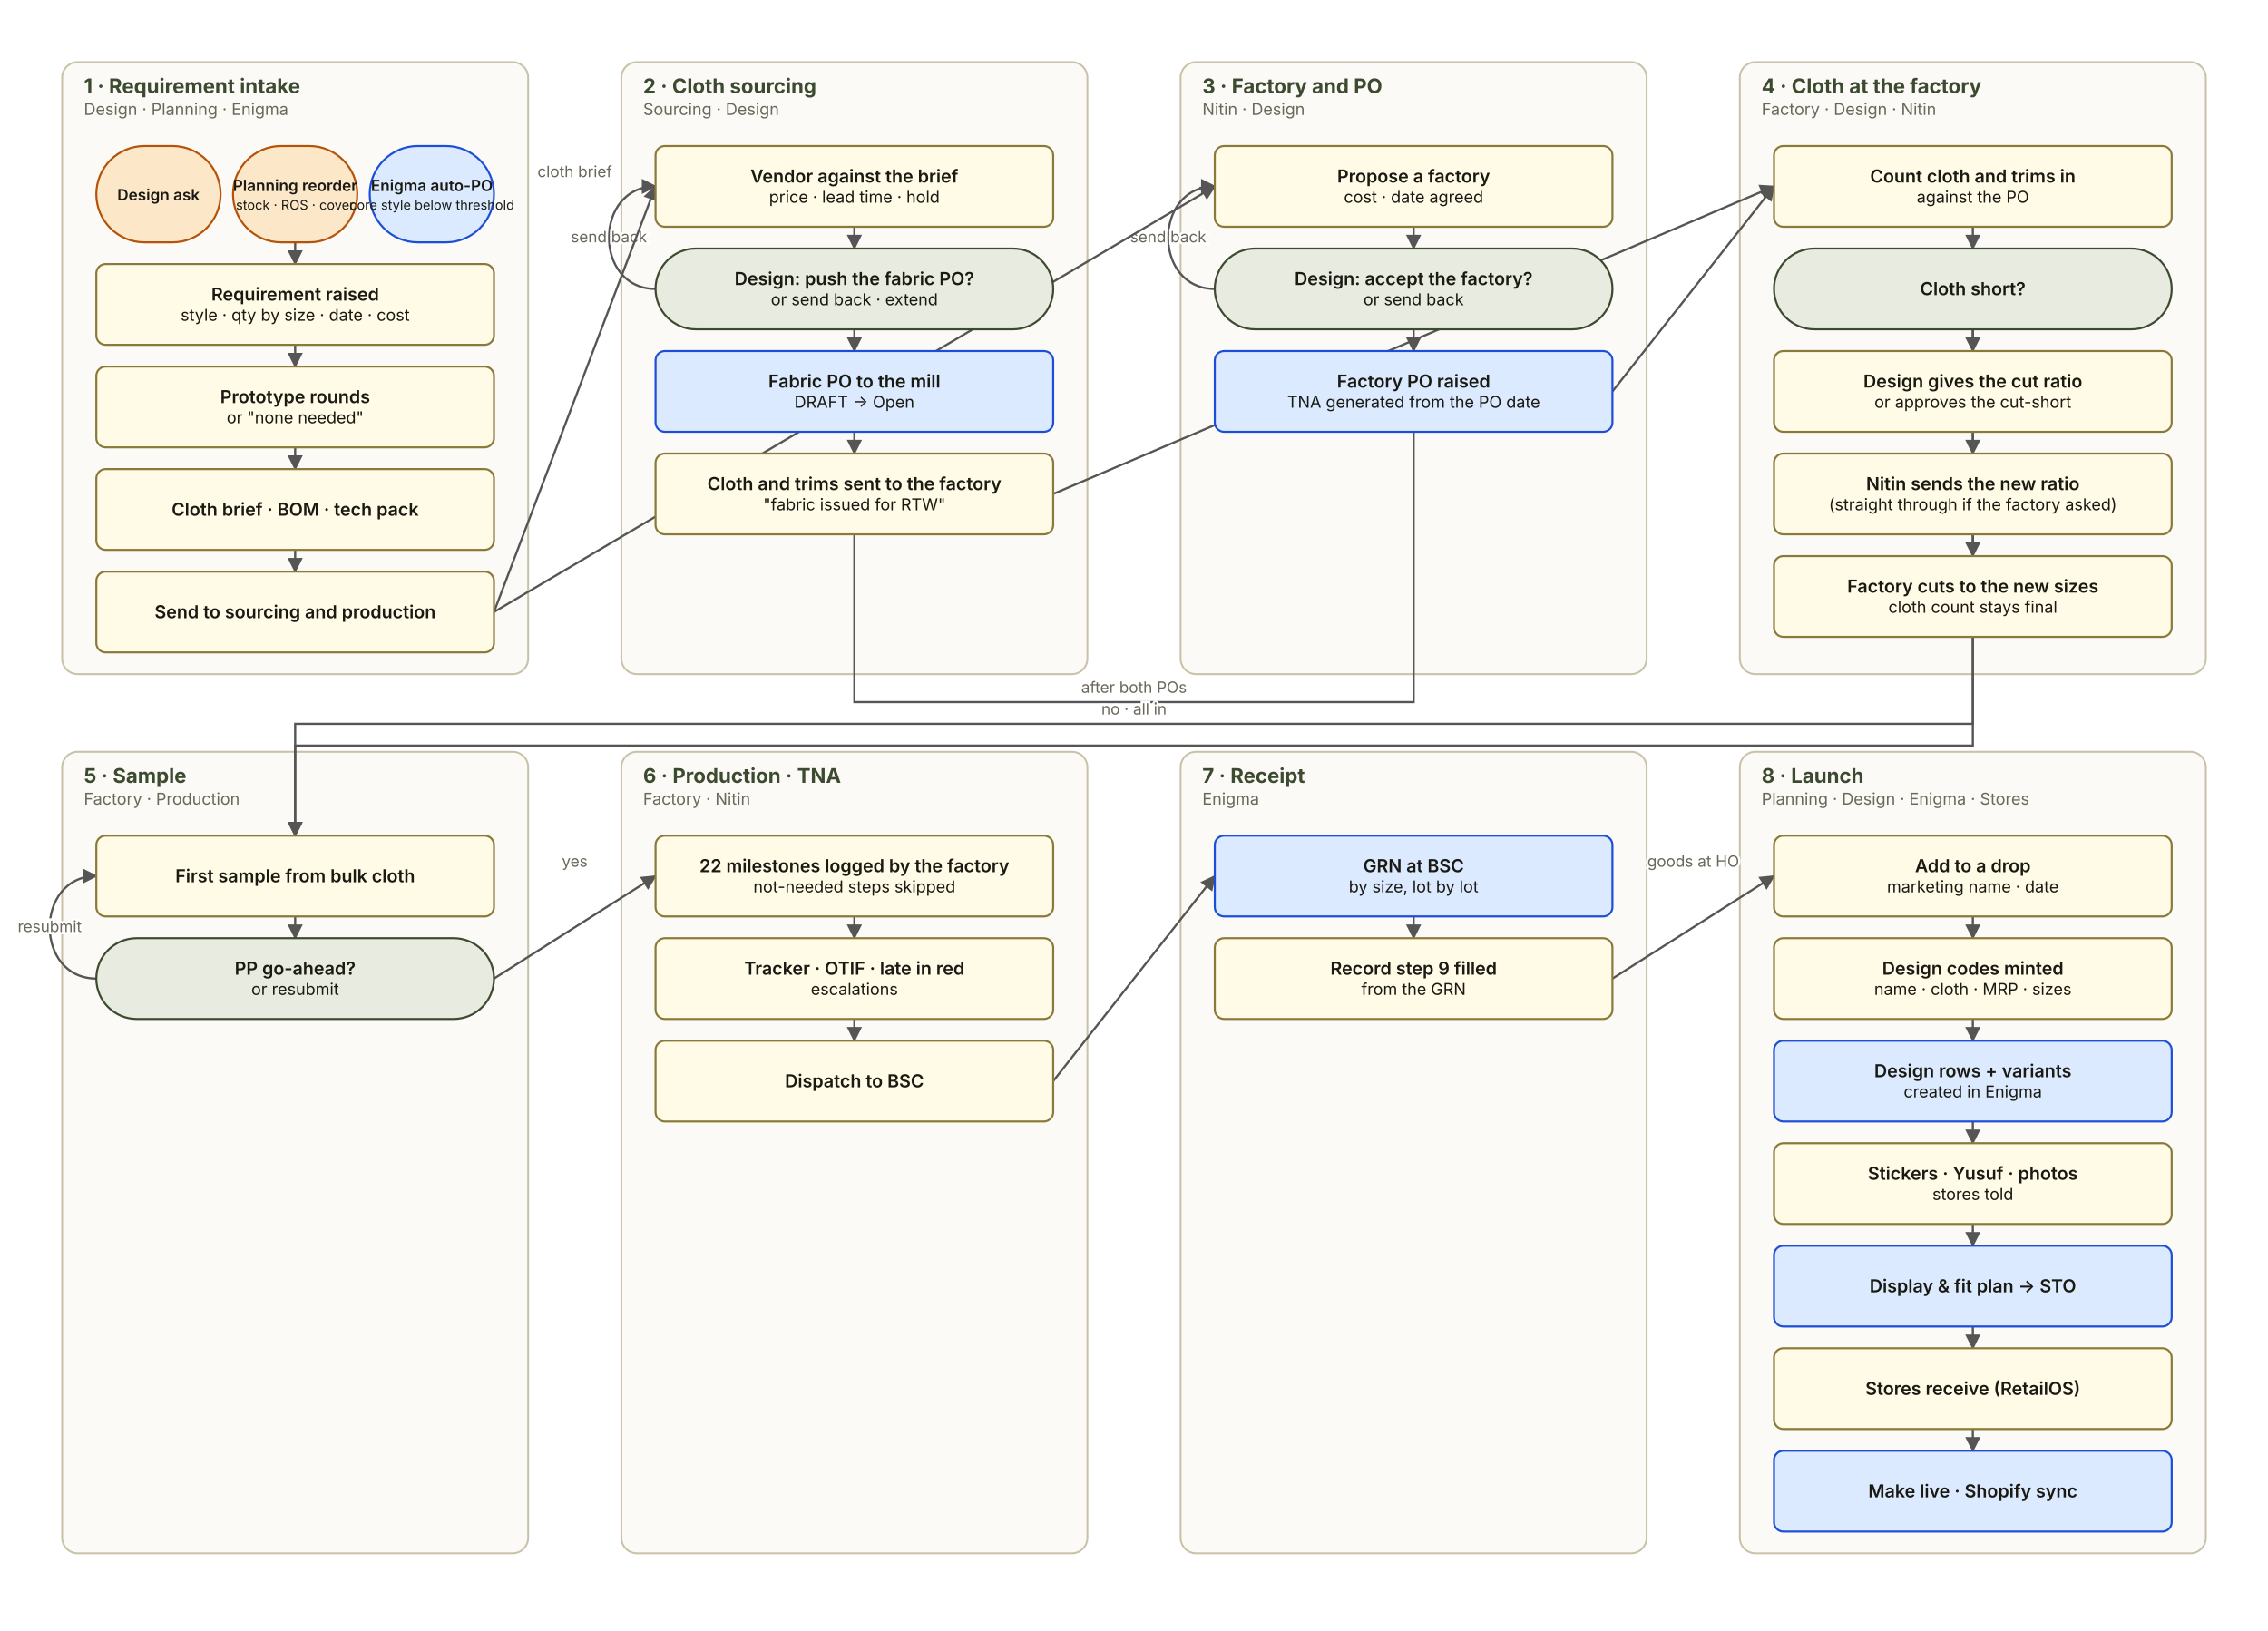
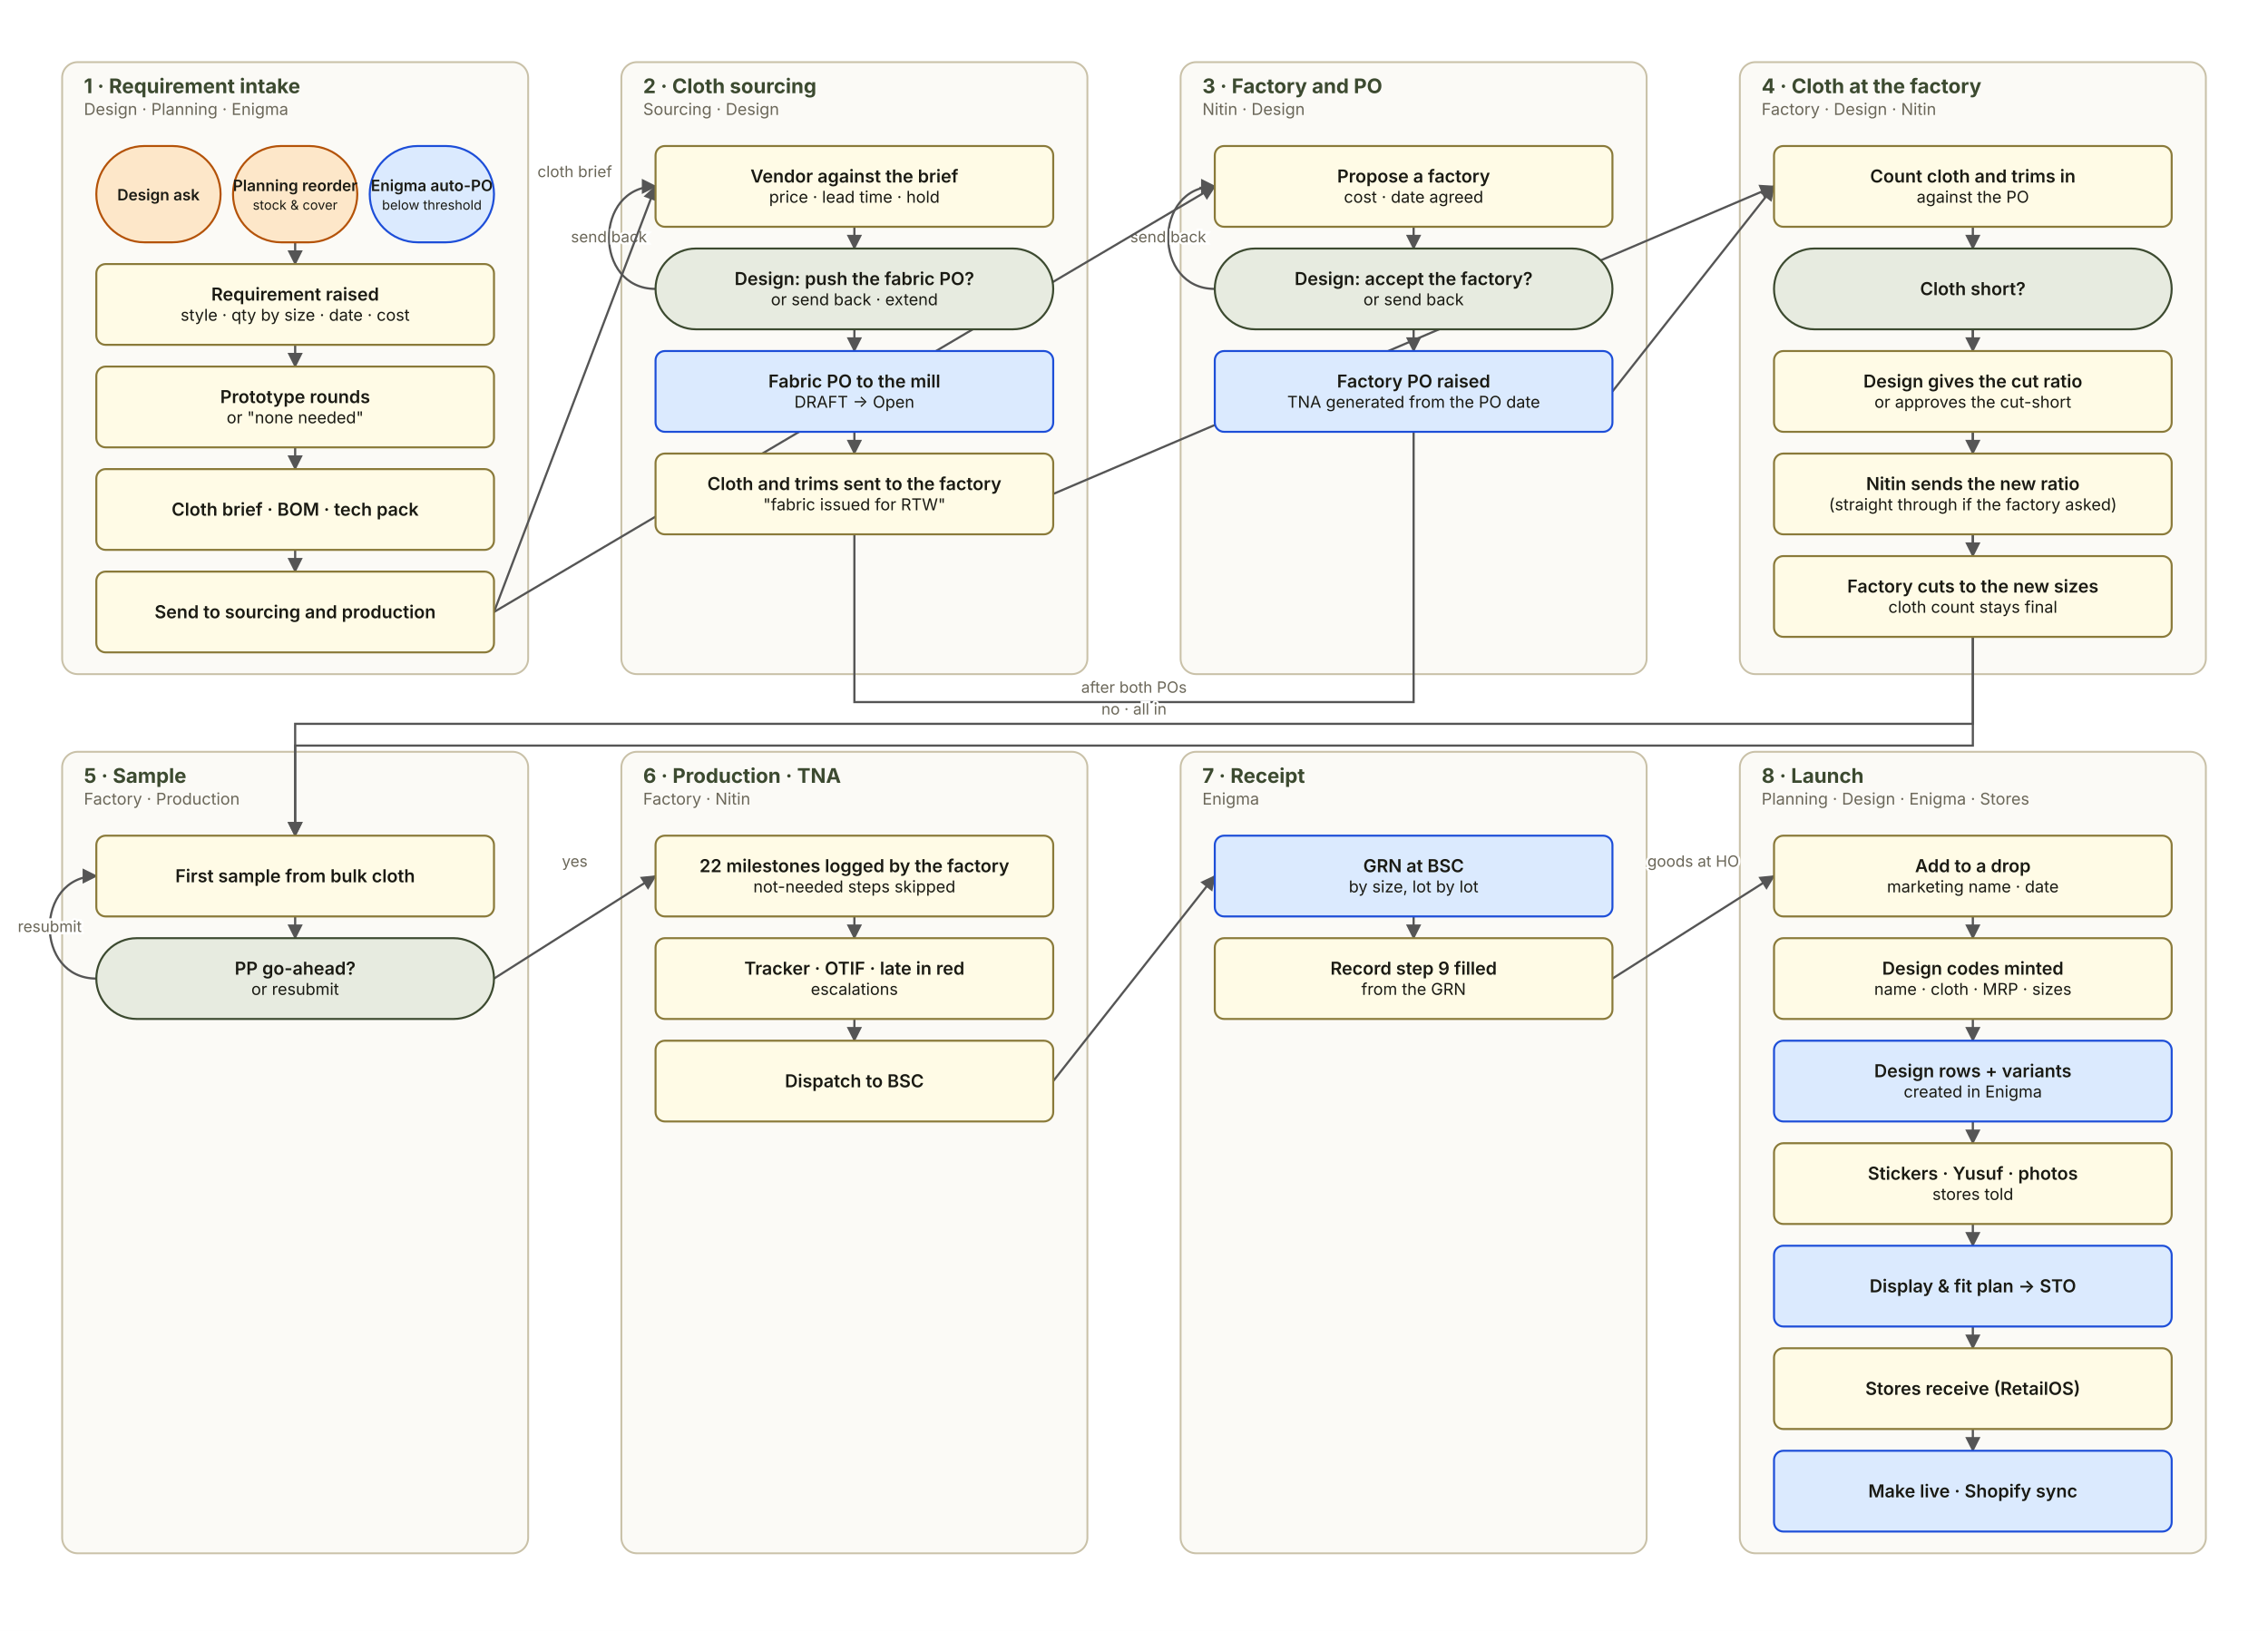
<svg xmlns="http://www.w3.org/2000/svg" viewBox="0 0 1460 1050" width="1460" height="1050" font-family="Inter, Helvetica, Arial, sans-serif">
  <defs>
    <marker id="a" viewBox="0 0 10 10" refX="9" refY="5" markerWidth="7" markerHeight="7" orient="auto-start-reverse">
      <path d="M0 0L10 5L0 10z" fill="#555" />
    </marker>
  </defs>
  <rect width="1460" height="1050" fill="#fff" />
  <rect x="40" y="40" width="300" height="394" rx="10" fill="#fbfaf6" stroke="#c9c1a8" stroke-width="1.2" />
  <text x="54" y="60" font-size="13" font-weight="700" fill="#3c4a30">1 · Requirement intake</text>
  <text x="54" y="74" font-size="10.5" fill="#6b6759">Design · Planning · Enigma</text>
  <rect x="400" y="40" width="300" height="394" rx="10" fill="#fbfaf6" stroke="#c9c1a8" stroke-width="1.2" />
  <text x="414" y="60" font-size="13" font-weight="700" fill="#3c4a30">2 · Cloth sourcing</text>
  <text x="414" y="74" font-size="10.5" fill="#6b6759">Sourcing · Design</text>
  <rect x="760" y="40" width="300" height="394" rx="10" fill="#fbfaf6" stroke="#c9c1a8" stroke-width="1.2" />
  <text x="774" y="60" font-size="13" font-weight="700" fill="#3c4a30">3 · Factory and PO</text>
  <text x="774" y="74" font-size="10.5" fill="#6b6759">Nitin · Design</text>
  <rect x="1120" y="40" width="300" height="394" rx="10" fill="#fbfaf6" stroke="#c9c1a8" stroke-width="1.2" />
  <text x="1134" y="60" font-size="13" font-weight="700" fill="#3c4a30">4 · Cloth at the factory</text>
  <text x="1134" y="74" font-size="10.5" fill="#6b6759">Factory · Design · Nitin</text>
  <rect x="40" y="484" width="300" height="516" rx="10" fill="#fbfaf6" stroke="#c9c1a8" stroke-width="1.2" />
  <text x="54" y="504" font-size="13" font-weight="700" fill="#3c4a30">5 · Sample</text>
  <text x="54" y="518" font-size="10.5" fill="#6b6759">Factory · Production</text>
  <rect x="400" y="484" width="300" height="516" rx="10" fill="#fbfaf6" stroke="#c9c1a8" stroke-width="1.2" />
  <text x="414" y="504" font-size="13" font-weight="700" fill="#3c4a30">6 · Production · TNA</text>
  <text x="414" y="518" font-size="10.5" fill="#6b6759">Factory · Nitin</text>
  <rect x="760" y="484" width="300" height="516" rx="10" fill="#fbfaf6" stroke="#c9c1a8" stroke-width="1.2" />
  <text x="774" y="504" font-size="13" font-weight="700" fill="#3c4a30">7 · Receipt</text>
  <text x="774" y="518" font-size="10.5" fill="#6b6759">Enigma</text>
  <rect x="1120" y="484" width="300" height="516" rx="10" fill="#fbfaf6" stroke="#c9c1a8" stroke-width="1.2" />
  <text x="1134" y="504" font-size="13" font-weight="700" fill="#3c4a30">8 · Launch</text>
  <text x="1134" y="518" font-size="10.5" fill="#6b6759">Planning · Design · Enigma · Stores</text>
  <path d="M190.0 156L190.0 170" fill="none" stroke="#555" stroke-width="1.4" marker-end="url(#a)" />
  <path d="M190.0 222L190.0 236" fill="none" stroke="#555" stroke-width="1.4" marker-end="url(#a)" />
  <path d="M190.0 288L190.0 302" fill="none" stroke="#555" stroke-width="1.4" marker-end="url(#a)" />
  <path d="M190.0 354L190.0 368" fill="none" stroke="#555" stroke-width="1.4" marker-end="url(#a)" />
  <path d="M550.0 146L550.0 160" fill="none" stroke="#555" stroke-width="1.4" marker-end="url(#a)" />
  <path d="M550.0 212L550.0 226" fill="none" stroke="#555" stroke-width="1.4" marker-end="url(#a)" />
  <path d="M550.0 278L550.0 292" fill="none" stroke="#555" stroke-width="1.4" marker-end="url(#a)" />
  <path d="M910.0 146L910.0 160" fill="none" stroke="#555" stroke-width="1.4" marker-end="url(#a)" />
  <path d="M910.0 212L910.0 226" fill="none" stroke="#555" stroke-width="1.4" marker-end="url(#a)" />
  <path d="M1270.0 146L1270.0 160" fill="none" stroke="#555" stroke-width="1.4" marker-end="url(#a)" />
  <path d="M1270.0 212L1270.0 226" fill="none" stroke="#555" stroke-width="1.4" marker-end="url(#a)" />
  <path d="M1270.0 278L1270.0 292" fill="none" stroke="#555" stroke-width="1.4" marker-end="url(#a)" />
  <path d="M1270.0 344L1270.0 358" fill="none" stroke="#555" stroke-width="1.4" marker-end="url(#a)" />
  <path d="M190.0 590L190.0 604" fill="none" stroke="#555" stroke-width="1.4" marker-end="url(#a)" />
  <path d="M550.0 590L550.0 604" fill="none" stroke="#555" stroke-width="1.4" marker-end="url(#a)" />
  <path d="M550.0 656L550.0 670" fill="none" stroke="#555" stroke-width="1.4" marker-end="url(#a)" />
  <path d="M910.0 590L910.0 604" fill="none" stroke="#555" stroke-width="1.4" marker-end="url(#a)" />
  <path d="M1270.0 590L1270.0 604" fill="none" stroke="#555" stroke-width="1.4" marker-end="url(#a)" />
  <path d="M1270.0 656L1270.0 670" fill="none" stroke="#555" stroke-width="1.4" marker-end="url(#a)" />
  <path d="M1270.0 722L1270.0 736" fill="none" stroke="#555" stroke-width="1.4" marker-end="url(#a)" />
  <path d="M1270.0 788L1270.0 802" fill="none" stroke="#555" stroke-width="1.4" marker-end="url(#a)" />
  <path d="M1270.0 854L1270.0 868" fill="none" stroke="#555" stroke-width="1.4" marker-end="url(#a)" />
  <path d="M1270.0 920L1270.0 934" fill="none" stroke="#555" stroke-width="1.4" marker-end="url(#a)" />
  <path d="M422.0 186.0C382.0 186.0,382.0 120.0,422.0 120.0" fill="none" stroke="#555" stroke-width="1.4" marker-end="url(#a)" />
  <text x="392.0" y="156.0" font-size="10" fill="#6b6759" text-anchor="middle" paint-order="stroke" stroke="#fff" stroke-width="3">send back</text>
  <path d="M782.0 186.0C742.0 186.0,742.0 120.0,782.0 120.0" fill="none" stroke="#555" stroke-width="1.4" marker-end="url(#a)" />
  <text x="752.0" y="156.0" font-size="10" fill="#6b6759" text-anchor="middle" paint-order="stroke" stroke="#fff" stroke-width="3">send back</text>
  <path d="M62.0 630.0C22.0 630.0,22.0 564.0,62.0 564.0" fill="none" stroke="#555" stroke-width="1.4" marker-end="url(#a)" />
  <text x="32.0" y="600.0" font-size="10" fill="#6b6759" text-anchor="middle" paint-order="stroke" stroke="#fff" stroke-width="3">resubmit</text>
  <path d="M318.0 394.0L422.0 120.0" fill="none" stroke="#555" stroke-width="1.4" marker-end="url(#a)" />
  <text x="370.0" y="114.0" font-size="10" fill="#6b6759" text-anchor="middle" paint-order="stroke" stroke="#fff" stroke-width="3">cloth brief</text>
  <path d="M318.0 394.0L782.0 120.0" fill="none" stroke="#555" stroke-width="1.4" marker-end="url(#a)" />
  <text x="550.0" y="114.0" font-size="10" fill="#6b6759" text-anchor="middle" paint-order="stroke" stroke="#fff" stroke-width="3">style</text>
  <path d="M678.0 318.0L1142.0 120.0" fill="none" stroke="#555" stroke-width="1.4" marker-end="url(#a)" />
  <path d="M910.0 278L910.0 452L550.0 452L550.0 292" fill="none" stroke="#555" stroke-width="1.4" marker-end="url(#a)" />
  <text x="730.0" y="446" font-size="10" fill="#6b6759" text-anchor="middle" paint-order="stroke" stroke="#fff" stroke-width="3">after both POs</text>
  <path d="M1038.0 252.0L1142.0 120.0" fill="none" stroke="#555" stroke-width="1.4" marker-end="url(#a)" />
  <path d="M1270.0 212L1270.0 466L190.0 466L190.0 538" fill="none" stroke="#555" stroke-width="1.4" marker-end="url(#a)" />
  <text x="730.0" y="460" font-size="10" fill="#6b6759" text-anchor="middle" paint-order="stroke" stroke="#fff" stroke-width="3">no · all in</text>
  <path d="M1270.0 410L1270.0 480L190.0 480L190.0 538" fill="none" stroke="#555" stroke-width="1.4" marker-end="url(#a)" />
  <path d="M318.0 630.0L422.0 564.0" fill="none" stroke="#555" stroke-width="1.4" marker-end="url(#a)" />
  <text x="370.0" y="558.0" font-size="10" fill="#6b6759" text-anchor="middle" paint-order="stroke" stroke="#fff" stroke-width="3">yes</text>
  <path d="M678.0 696.0L782.0 564.0" fill="none" stroke="#555" stroke-width="1.4" marker-end="url(#a)" />
  <path d="M1038.0 630.0L1142.0 564.0" fill="none" stroke="#555" stroke-width="1.4" marker-end="url(#a)" />
  <text x="1090.0" y="558.0" font-size="10" fill="#6b6759" text-anchor="middle" paint-order="stroke" stroke="#fff" stroke-width="3">goods at HO</text>
  <rect x="62.0" y="94" width="80.0" height="62" rx="31.0" fill="#fde7c9" stroke="#b45309" stroke-width="1.3" />
  <text x="102.0" y="129.0" text-anchor="middle" font-size="10" font-weight="600" fill="#1a1a13">Design ask</text>
  <rect x="150.0" y="94" width="80.0" height="62" rx="31.0" fill="#fde7c9" stroke="#b45309" stroke-width="1.3" />
  <text x="190.0" y="123.0" text-anchor="middle" font-size="10" font-weight="600" fill="#1a1a13">Planning reorder</text>
-   <text x="190.0" y="135.0" text-anchor="middle" font-size="8.5" font-weight="400" fill="#1a1a13">stock · ROS · cover</text>
+   <text x="190.0" y="135.0" text-anchor="middle" font-size="8.5" font-weight="400" fill="#1a1a13">stock &amp; cover</text>
  <rect x="238.0" y="94" width="80.0" height="62" rx="31.0" fill="#dbeafe" stroke="#1d4ed8" stroke-width="1.3" />
  <text x="278.0" y="123.0" text-anchor="middle" font-size="10" font-weight="600" fill="#1a1a13">Enigma auto-PO</text>
-   <text x="278.0" y="135.0" text-anchor="middle" font-size="8.5" font-weight="400" fill="#1a1a13">core style below threshold</text>
+   <text x="278.0" y="135.0" text-anchor="middle" font-size="8.5" font-weight="400" fill="#1a1a13">below threshold</text>
  <rect x="62.0" y="170" width="256" height="52" rx="6" fill="#fffbe6" stroke="#8a7a3a" stroke-width="1.3" />
  <text x="190.0" y="193.5" text-anchor="middle" font-size="11.5" font-weight="600" fill="#1a1a13">Requirement raised</text>
  <text x="190.0" y="206.5" text-anchor="middle" font-size="10.5" font-weight="400" fill="#1a1a13">style · qty by size · date · cost</text>
  <rect x="62.0" y="236" width="256" height="52" rx="6" fill="#fffbe6" stroke="#8a7a3a" stroke-width="1.3" />
  <text x="190.0" y="259.5" text-anchor="middle" font-size="11.5" font-weight="600" fill="#1a1a13">Prototype rounds</text>
  <text x="190.0" y="272.5" text-anchor="middle" font-size="10.5" font-weight="400" fill="#1a1a13">or "none needed"</text>
  <rect x="62.0" y="302" width="256" height="52" rx="6" fill="#fffbe6" stroke="#8a7a3a" stroke-width="1.3" />
  <text x="190.0" y="332.0" text-anchor="middle" font-size="11.5" font-weight="600" fill="#1a1a13">Cloth brief · BOM · tech pack</text>
  <rect x="62.0" y="368" width="256" height="52" rx="6" fill="#fffbe6" stroke="#8a7a3a" stroke-width="1.3" />
  <text x="190.0" y="398.0" text-anchor="middle" font-size="11.5" font-weight="600" fill="#1a1a13">Send to sourcing and production</text>
  <rect x="422.0" y="94" width="256" height="52" rx="6" fill="#fffbe6" stroke="#8a7a3a" stroke-width="1.3" />
  <text x="550.0" y="117.5" text-anchor="middle" font-size="11.5" font-weight="600" fill="#1a1a13">Vendor against the brief</text>
  <text x="550.0" y="130.5" text-anchor="middle" font-size="10.5" font-weight="400" fill="#1a1a13">price · lead time · hold</text>
  <rect x="422.0" y="160" width="256" height="52" rx="26" fill="#e7ebe0" stroke="#3c4a30" stroke-width="1.3" />
  <text x="550.0" y="183.5" text-anchor="middle" font-size="11.5" font-weight="600" fill="#1a1a13">Design: push the fabric PO?</text>
  <text x="550.0" y="196.5" text-anchor="middle" font-size="10.5" font-weight="400" fill="#1a1a13">or send back · extend</text>
  <rect x="422.0" y="226" width="256" height="52" rx="6" fill="#dbeafe" stroke="#1d4ed8" stroke-width="1.3" />
  <text x="550.0" y="249.5" text-anchor="middle" font-size="11.5" font-weight="600" fill="#1a1a13">Fabric PO to the mill</text>
  <text x="550.0" y="262.5" text-anchor="middle" font-size="10.5" font-weight="400" fill="#1a1a13">DRAFT → Open</text>
  <rect x="422.0" y="292" width="256" height="52" rx="6" fill="#fffbe6" stroke="#8a7a3a" stroke-width="1.3" />
  <text x="550.0" y="315.5" text-anchor="middle" font-size="11.5" font-weight="600" fill="#1a1a13">Cloth and trims sent to the factory</text>
  <text x="550.0" y="328.5" text-anchor="middle" font-size="10.5" font-weight="400" fill="#1a1a13">"fabric issued for RTW"</text>
  <rect x="782.0" y="94" width="256" height="52" rx="6" fill="#fffbe6" stroke="#8a7a3a" stroke-width="1.3" />
  <text x="910.0" y="117.5" text-anchor="middle" font-size="11.5" font-weight="600" fill="#1a1a13">Propose a factory</text>
  <text x="910.0" y="130.5" text-anchor="middle" font-size="10.5" font-weight="400" fill="#1a1a13">cost · date agreed</text>
  <rect x="782.0" y="160" width="256" height="52" rx="26" fill="#e7ebe0" stroke="#3c4a30" stroke-width="1.3" />
  <text x="910.0" y="183.5" text-anchor="middle" font-size="11.5" font-weight="600" fill="#1a1a13">Design: accept the factory?</text>
  <text x="910.0" y="196.5" text-anchor="middle" font-size="10.5" font-weight="400" fill="#1a1a13">or send back</text>
  <rect x="782.0" y="226" width="256" height="52" rx="6" fill="#dbeafe" stroke="#1d4ed8" stroke-width="1.3" />
  <text x="910.0" y="249.5" text-anchor="middle" font-size="11.5" font-weight="600" fill="#1a1a13">Factory PO raised</text>
  <text x="910.0" y="262.5" text-anchor="middle" font-size="10.5" font-weight="400" fill="#1a1a13">TNA generated from the PO date</text>
  <rect x="1142.0" y="94" width="256" height="52" rx="6" fill="#fffbe6" stroke="#8a7a3a" stroke-width="1.3" />
  <text x="1270.0" y="117.5" text-anchor="middle" font-size="11.5" font-weight="600" fill="#1a1a13">Count cloth and trims in</text>
  <text x="1270.0" y="130.5" text-anchor="middle" font-size="10.5" font-weight="400" fill="#1a1a13">against the PO</text>
  <rect x="1142.0" y="160" width="256" height="52" rx="26" fill="#e7ebe0" stroke="#3c4a30" stroke-width="1.3" />
  <text x="1270.0" y="190.0" text-anchor="middle" font-size="11.5" font-weight="600" fill="#1a1a13">Cloth short?</text>
  <rect x="1142.0" y="226" width="256" height="52" rx="6" fill="#fffbe6" stroke="#8a7a3a" stroke-width="1.3" />
  <text x="1270.0" y="249.5" text-anchor="middle" font-size="11.5" font-weight="600" fill="#1a1a13">Design gives the cut ratio</text>
  <text x="1270.0" y="262.5" text-anchor="middle" font-size="10.5" font-weight="400" fill="#1a1a13">or approves the cut-short</text>
  <rect x="1142.0" y="292" width="256" height="52" rx="6" fill="#fffbe6" stroke="#8a7a3a" stroke-width="1.3" />
  <text x="1270.0" y="315.5" text-anchor="middle" font-size="11.5" font-weight="600" fill="#1a1a13">Nitin sends the new ratio</text>
  <text x="1270.0" y="328.5" text-anchor="middle" font-size="10.5" font-weight="400" fill="#1a1a13">(straight through if the factory asked)</text>
  <rect x="1142.0" y="358" width="256" height="52" rx="6" fill="#fffbe6" stroke="#8a7a3a" stroke-width="1.3" />
  <text x="1270.0" y="381.5" text-anchor="middle" font-size="11.5" font-weight="600" fill="#1a1a13">Factory cuts to the new sizes</text>
  <text x="1270.0" y="394.5" text-anchor="middle" font-size="10.5" font-weight="400" fill="#1a1a13">cloth count stays final</text>
  <rect x="62.0" y="538" width="256" height="52" rx="6" fill="#fffbe6" stroke="#8a7a3a" stroke-width="1.3" />
  <text x="190.0" y="568.0" text-anchor="middle" font-size="11.5" font-weight="600" fill="#1a1a13">First sample from bulk cloth</text>
  <rect x="62.0" y="604" width="256" height="52" rx="26" fill="#e7ebe0" stroke="#3c4a30" stroke-width="1.3" />
  <text x="190.0" y="627.5" text-anchor="middle" font-size="11.5" font-weight="600" fill="#1a1a13">PP go-ahead?</text>
  <text x="190.0" y="640.5" text-anchor="middle" font-size="10.5" font-weight="400" fill="#1a1a13">or resubmit</text>
  <rect x="422.0" y="538" width="256" height="52" rx="6" fill="#fffbe6" stroke="#8a7a3a" stroke-width="1.3" />
  <text x="550.0" y="561.5" text-anchor="middle" font-size="11.5" font-weight="600" fill="#1a1a13">22 milestones logged by the factory</text>
  <text x="550.0" y="574.5" text-anchor="middle" font-size="10.5" font-weight="400" fill="#1a1a13">not-needed steps skipped</text>
  <rect x="422.0" y="604" width="256" height="52" rx="6" fill="#fffbe6" stroke="#8a7a3a" stroke-width="1.3" />
  <text x="550.0" y="627.5" text-anchor="middle" font-size="11.5" font-weight="600" fill="#1a1a13">Tracker · OTIF · late in red</text>
  <text x="550.0" y="640.5" text-anchor="middle" font-size="10.5" font-weight="400" fill="#1a1a13">escalations</text>
  <rect x="422.0" y="670" width="256" height="52" rx="6" fill="#fffbe6" stroke="#8a7a3a" stroke-width="1.3" />
  <text x="550.0" y="700.0" text-anchor="middle" font-size="11.5" font-weight="600" fill="#1a1a13">Dispatch to BSC</text>
  <rect x="782.0" y="538" width="256" height="52" rx="6" fill="#dbeafe" stroke="#1d4ed8" stroke-width="1.3" />
  <text x="910.0" y="561.5" text-anchor="middle" font-size="11.5" font-weight="600" fill="#1a1a13">GRN at BSC</text>
  <text x="910.0" y="574.5" text-anchor="middle" font-size="10.5" font-weight="400" fill="#1a1a13">by size, lot by lot</text>
  <rect x="782.0" y="604" width="256" height="52" rx="6" fill="#fffbe6" stroke="#8a7a3a" stroke-width="1.3" />
  <text x="910.0" y="627.5" text-anchor="middle" font-size="11.5" font-weight="600" fill="#1a1a13">Record step 9 filled</text>
  <text x="910.0" y="640.5" text-anchor="middle" font-size="10.5" font-weight="400" fill="#1a1a13">from the GRN</text>
  <rect x="1142.0" y="538" width="256" height="52" rx="6" fill="#fffbe6" stroke="#8a7a3a" stroke-width="1.3" />
  <text x="1270.0" y="561.5" text-anchor="middle" font-size="11.5" font-weight="600" fill="#1a1a13">Add to a drop</text>
  <text x="1270.0" y="574.5" text-anchor="middle" font-size="10.5" font-weight="400" fill="#1a1a13">marketing name · date</text>
  <rect x="1142.0" y="604" width="256" height="52" rx="6" fill="#fffbe6" stroke="#8a7a3a" stroke-width="1.3" />
  <text x="1270.0" y="627.5" text-anchor="middle" font-size="11.5" font-weight="600" fill="#1a1a13">Design codes minted</text>
  <text x="1270.0" y="640.5" text-anchor="middle" font-size="10.5" font-weight="400" fill="#1a1a13">name · cloth · MRP · sizes</text>
  <rect x="1142.0" y="670" width="256" height="52" rx="6" fill="#dbeafe" stroke="#1d4ed8" stroke-width="1.3" />
  <text x="1270.0" y="693.5" text-anchor="middle" font-size="11.5" font-weight="600" fill="#1a1a13">Design rows + variants</text>
  <text x="1270.0" y="706.5" text-anchor="middle" font-size="10.5" font-weight="400" fill="#1a1a13">created in Enigma</text>
  <rect x="1142.0" y="736" width="256" height="52" rx="6" fill="#fffbe6" stroke="#8a7a3a" stroke-width="1.3" />
  <text x="1270.0" y="759.5" text-anchor="middle" font-size="11.5" font-weight="600" fill="#1a1a13">Stickers · Yusuf · photos</text>
  <text x="1270.0" y="772.5" text-anchor="middle" font-size="10.5" font-weight="400" fill="#1a1a13">stores told</text>
  <rect x="1142.0" y="802" width="256" height="52" rx="6" fill="#dbeafe" stroke="#1d4ed8" stroke-width="1.3" />
  <text x="1270.0" y="832.0" text-anchor="middle" font-size="11.5" font-weight="600" fill="#1a1a13">Display &amp; fit plan → STO</text>
  <rect x="1142.0" y="868" width="256" height="52" rx="6" fill="#fffbe6" stroke="#8a7a3a" stroke-width="1.3" />
  <text x="1270.0" y="898.0" text-anchor="middle" font-size="11.5" font-weight="600" fill="#1a1a13">Stores receive (RetailOS)</text>
  <rect x="1142.0" y="934" width="256" height="52" rx="6" fill="#dbeafe" stroke="#1d4ed8" stroke-width="1.3" />
  <text x="1270.0" y="964.0" text-anchor="middle" font-size="11.5" font-weight="600" fill="#1a1a13">Make live · Shopify sync</text>
</svg>
